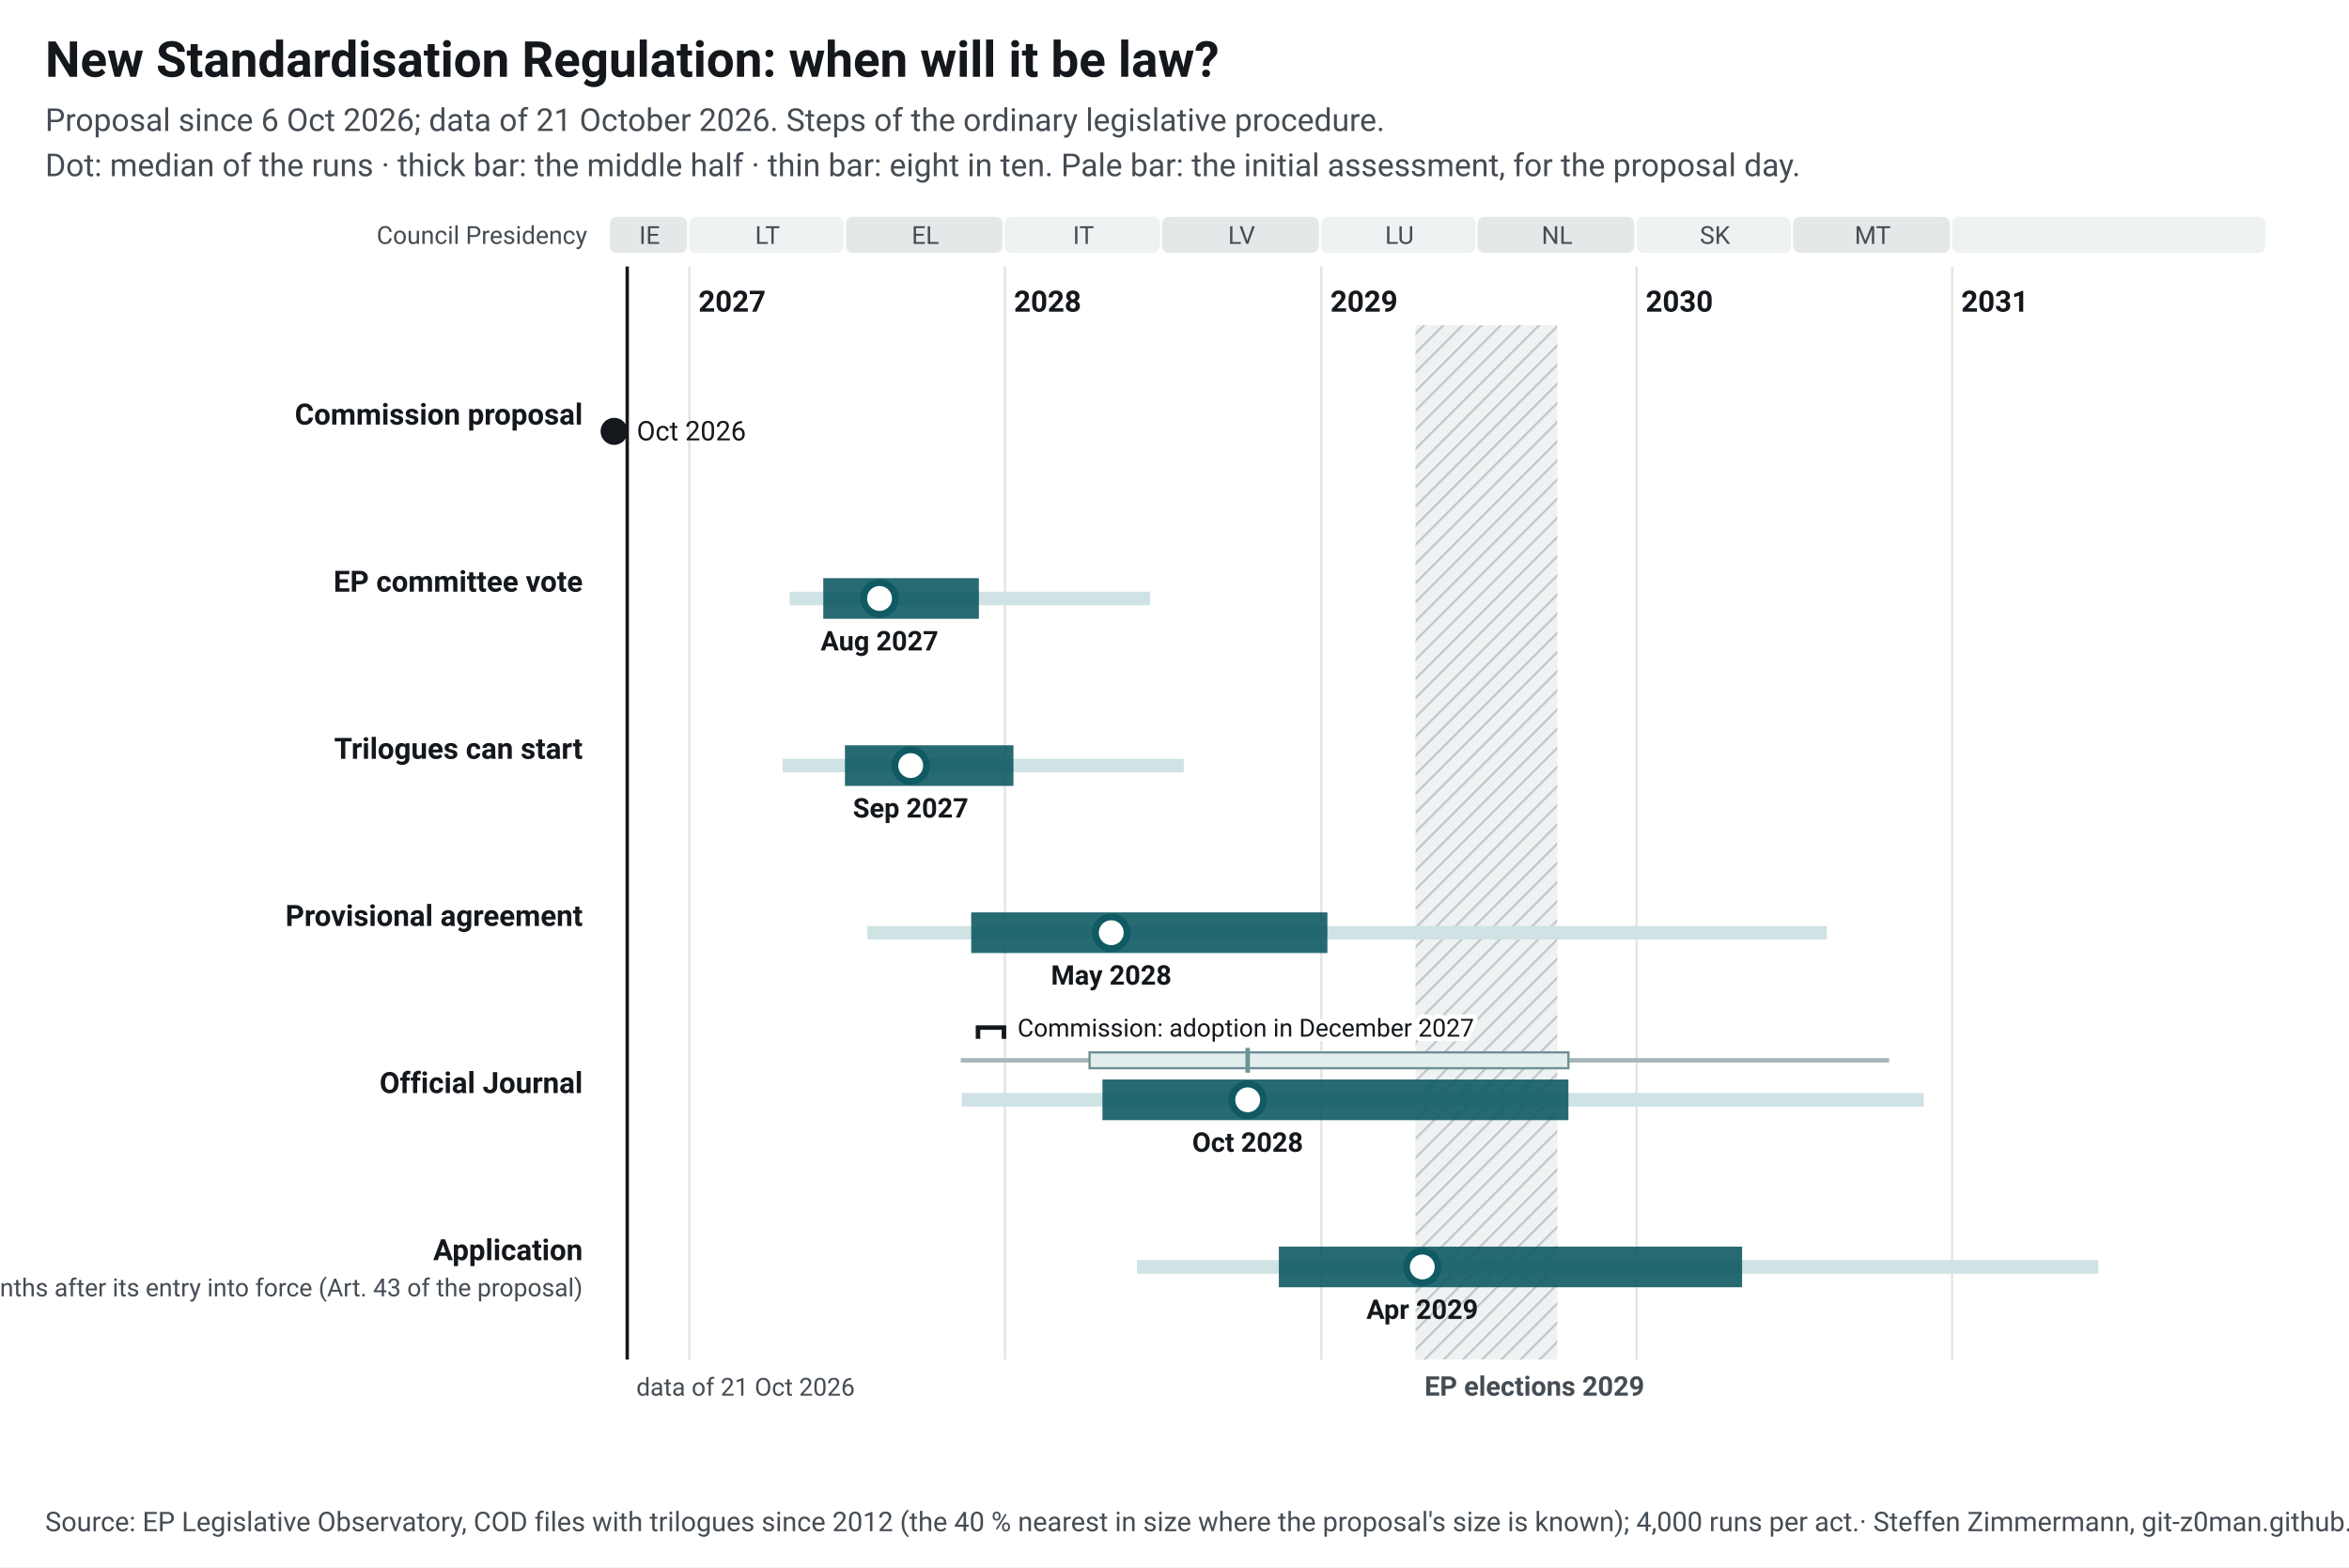
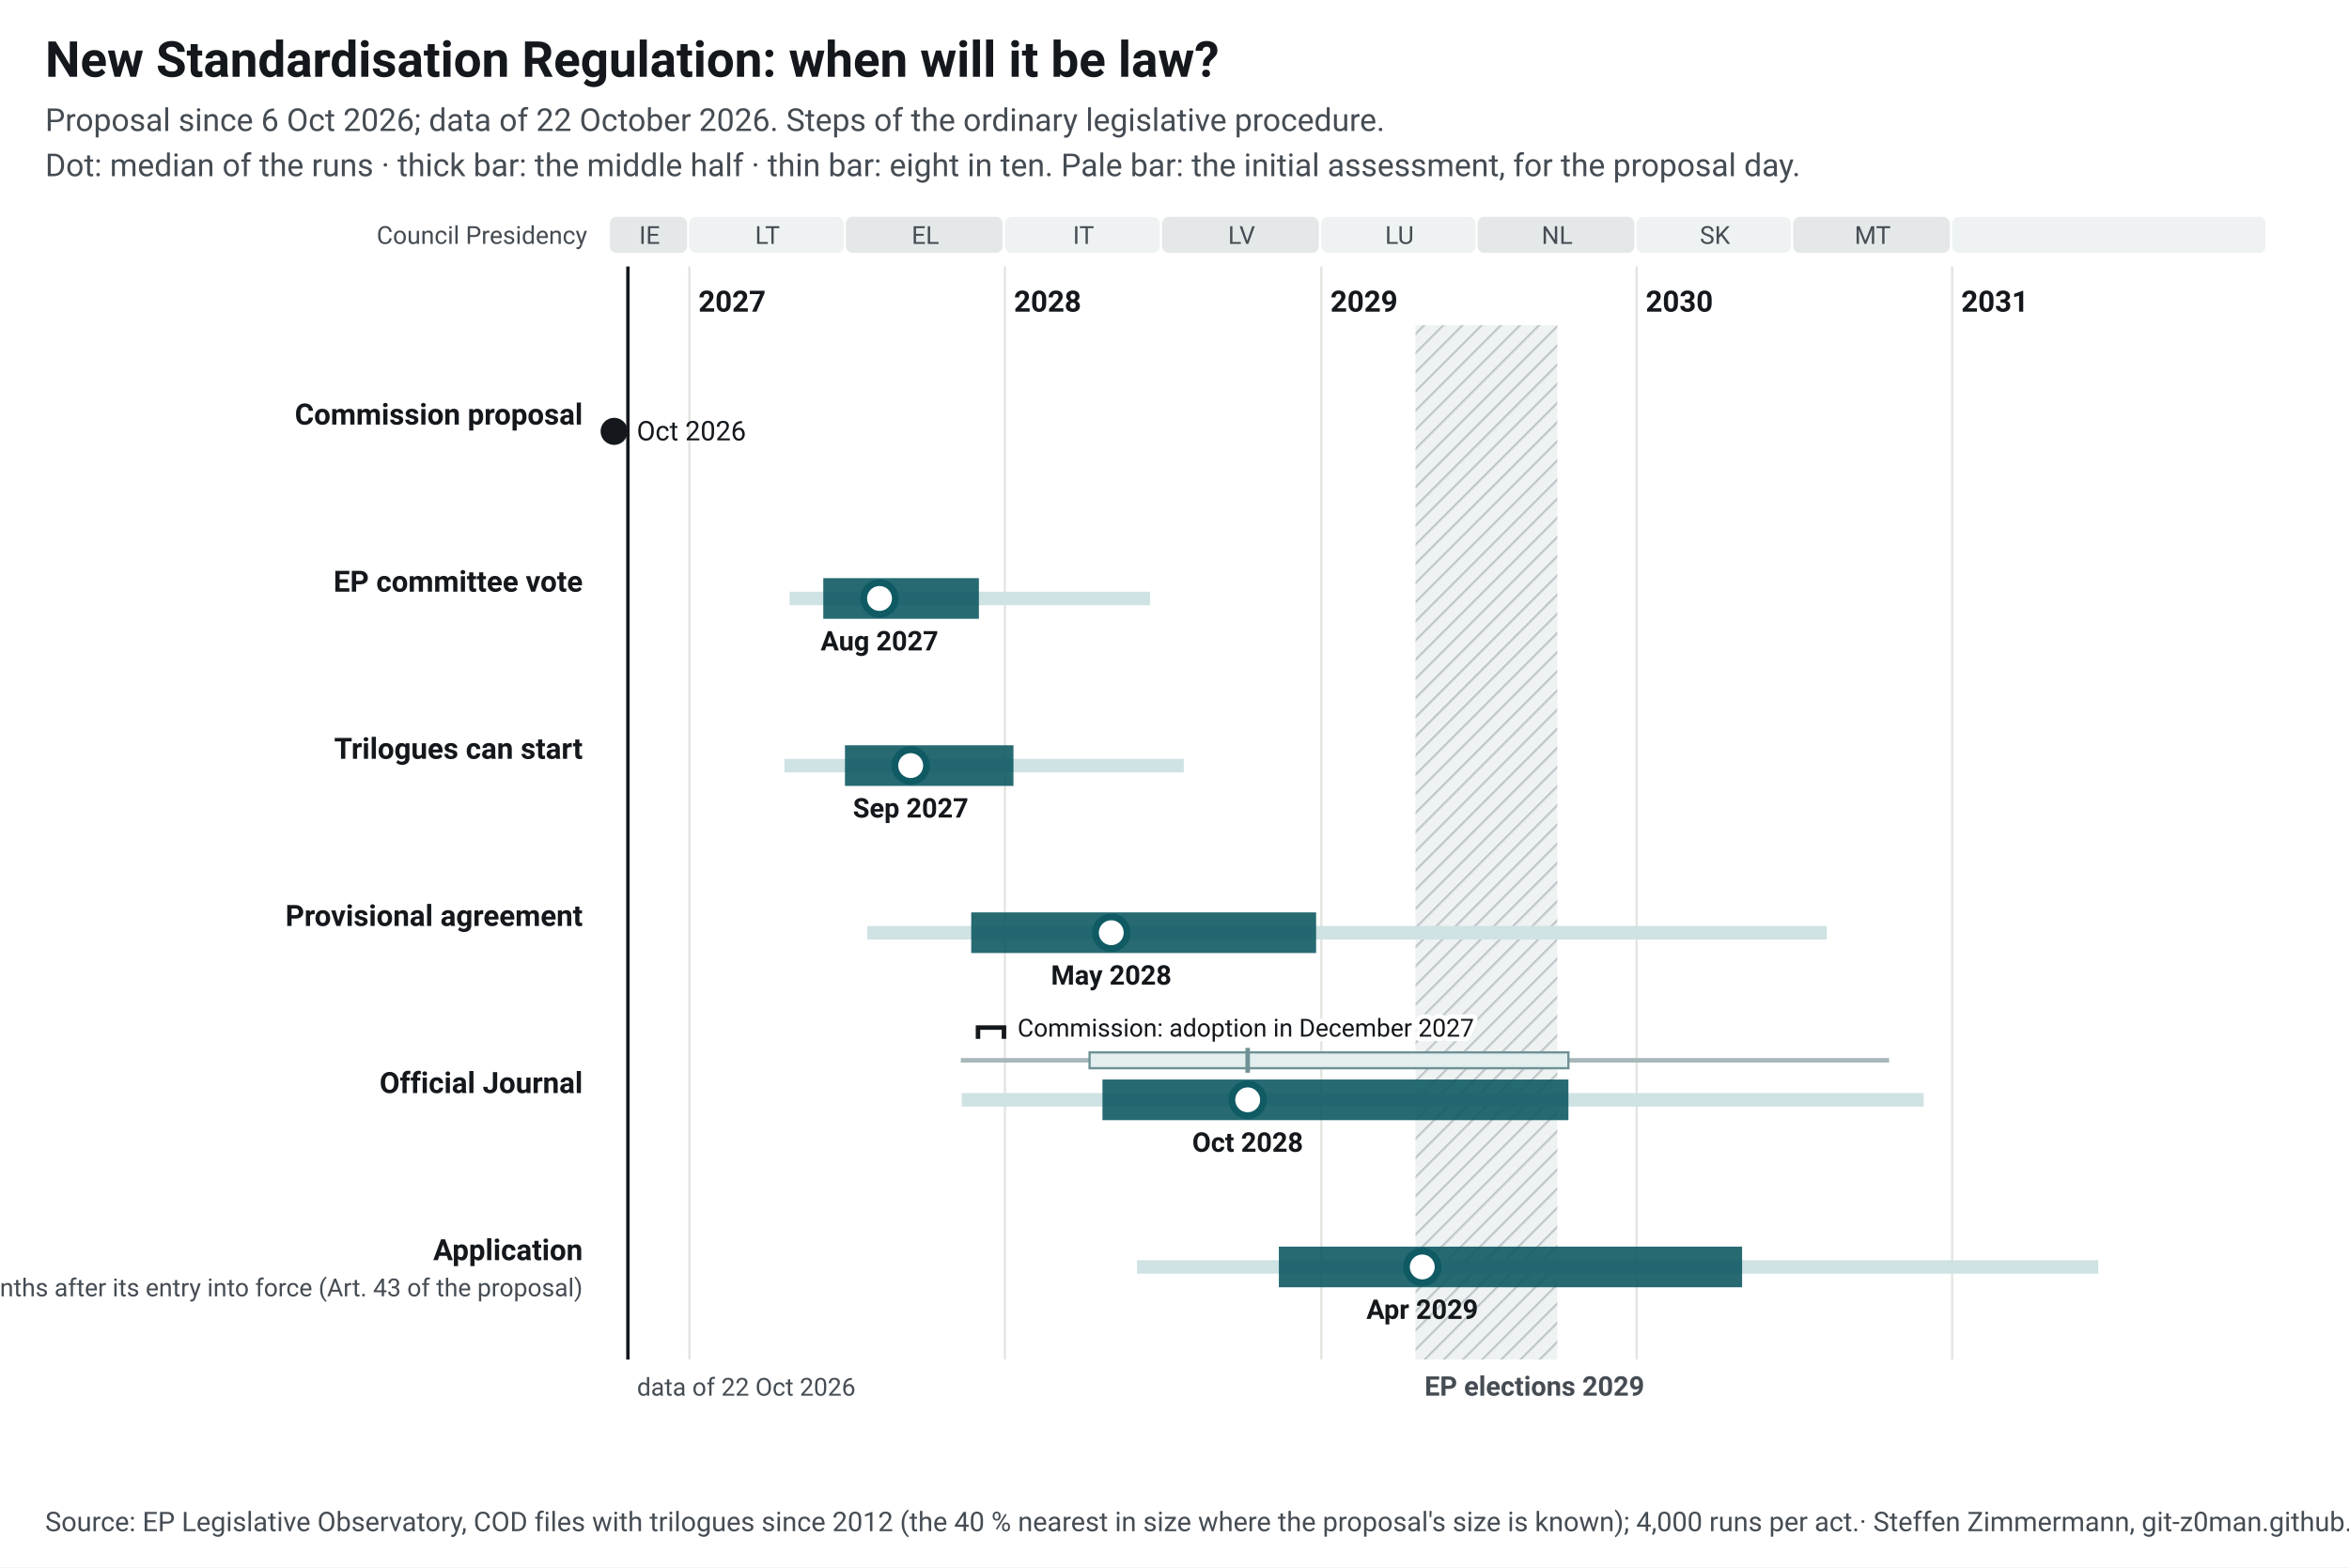
<svg xmlns="http://www.w3.org/2000/svg" width="1040" height="694" viewBox="0 0 1040 694" font-family="&quot;Source Sans 3&quot;, system-ui, -apple-system, Segoe UI, Roboto, Arial, sans-serif" font-size="13">
  <style>.ink{fill:#14181c}.mu{fill:#454c53}.gr{stroke:#e3e5e1;stroke-width:1}.pa{fill:#eef2f2}.pb{fill:#e4e8e9}.hb{fill:#eef2f2}.hl{stroke:#c3c9cc}.wt{fill:#454c53}.pt{fill:#14181c;paint-order:stroke;stroke:#fff;stroke-width:4px;stroke-linejoin:round}.pl{stroke:#14181c}.td{stroke:#14181c;stroke-width:1.5}.b50{fill:#0f5a63;opacity:.9}.b80{fill:#cfe2e4}.med{fill:#fff;stroke:#0f5a63}.fx{fill:#14181c}.ini{fill:#e3eeef;stroke:#6e9195;stroke-width:1}.ini80{fill:#a7b7ba}.inim{stroke:#6e9195;stroke-width:2}.c1{stroke:#0f5a63}.c2{stroke:#454c53;stroke-dasharray:7 4}a text{fill:#0f5a63}.nl-pending{fill:#0f5a63}.nl-adopted{fill:#5b646b}.nl-plan{fill:#fff;stroke:#14181c}.nl-open{fill:none;stroke:#14181c}.nl-q{fill:#14181c}.nl-row{stroke:#e3e5e1;stroke-width:.6}.nl-g-announced{fill:#f1f2f3}.nl-g-pending{fill:#e3eeef}.nl-g-adopted{fill:#eef2f2}</style>
  <rect width="1040" height="694" fill="#fff" />
  <text x="20" y="34" font-size="22" font-weight="700" class="ink">New Standardisation Regulation: when will it be law?</text>
-   <text x="20" y="58" font-size="14" class="mu">Proposal since 6 Oct 2026; data of 21 October 2026. Steps of the ordinary legislative procedure.</text>
+   <text x="20" y="58" font-size="14" class="mu">Proposal since 6 Oct 2026; data of 22 October 2026. Steps of the ordinary legislative procedure.</text>
  <text x="20" y="78" font-size="14" class="mu">Dot: median of the runs · thick bar: the middle half · thin bar: eight in ten. Pale bar: the initial assessment, for the proposal day.</text>
  <g transform="translate(20,92)">
    <defs>
-       <pattern id="hatch-43" width="6" height="6" patternUnits="userSpaceOnUse" patternTransform="rotate(45)">
+       <pattern id="hatch-42" width="6" height="6" patternUnits="userSpaceOnUse" patternTransform="rotate(45)">
        <rect width="6" height="6" class="hb" />
        <line x1="0" y1="0" x2="0" y2="6" class="hl" stroke-width="2" />
      </pattern>
    </defs>
    <rect x="250.0" y="4" width="34.2" height="16" rx="3" class="pb" data-tip="Council Presidency: IE, Jul 2026 to Dec 2026" />
    <text x="267.6" y="16" text-anchor="middle" font-size="11" class="mu">IE</text>
    <rect x="285.2" y="4" width="68.3" height="16" rx="3" class="pa" data-tip="Council Presidency: LT, Jan 2027 to Jun 2027" />
    <text x="319.8" y="16" text-anchor="middle" font-size="11" class="mu">LT</text>
    <rect x="354.5" y="4" width="69.4" height="16" rx="3" class="pb" data-tip="Council Presidency: EL, Jul 2027 to Dec 2027" />
    <text x="389.7" y="16" text-anchor="middle" font-size="11" class="mu">EL</text>
    <rect x="424.9" y="4" width="68.6" height="16" rx="3" class="pa" data-tip="Council Presidency: IT, Jan 2028 to Jun 2028" />
    <text x="459.7" y="16" text-anchor="middle" font-size="11" class="mu">IT</text>
    <rect x="494.5" y="4" width="69.4" height="16" rx="3" class="pb" data-tip="Council Presidency: LV, Jul 2028 to Dec 2028" />
    <text x="529.7" y="16" text-anchor="middle" font-size="11" class="mu">LV</text>
    <rect x="565.0" y="4" width="68.3" height="16" rx="3" class="pa" data-tip="Council Presidency: LU, Jan 2029 to Jun 2029" />
    <text x="599.6" y="16" text-anchor="middle" font-size="11" class="mu">LU</text>
    <rect x="634.2" y="4" width="69.4" height="16" rx="3" class="pb" data-tip="Council Presidency: NL, Jul 2029 to Dec 2029" />
    <text x="669.4" y="16" text-anchor="middle" font-size="11" class="mu">NL</text>
    <rect x="704.6" y="4" width="68.3" height="16" rx="3" class="pa" data-tip="Council Presidency: SK, Jan 2030 to Jun 2030" />
    <text x="739.3" y="16" text-anchor="middle" font-size="11" class="mu">SK</text>
    <rect x="773.9" y="4" width="69.4" height="16" rx="3" class="pb" data-tip="Council Presidency: MT, Jul 2030 to Dec 2030" />
    <text x="809.1" y="16" text-anchor="middle" font-size="11" class="mu">MT</text>
    <rect x="844.3" y="4" width="138.7" height="16" rx="3" class="pa" data-tip="Council Presidency: not decided, Jan 2031 to Dec 2031" />
    <text x="914.2" y="16" text-anchor="middle" font-size="11" class="mu" />
    <line x1="285.2" y1="26" x2="285.2" y2="510" class="gr" />
    <text x="289.2" y="46" font-weight="600" class="ink">2027</text>
    <line x1="424.9" y1="26" x2="424.9" y2="510" class="gr" />
    <text x="428.9" y="46" font-weight="600" class="ink">2028</text>
    <line x1="565.0" y1="26" x2="565.0" y2="510" class="gr" />
    <text x="569.0" y="46" font-weight="600" class="ink">2029</text>
    <line x1="704.6" y1="26" x2="704.6" y2="510" class="gr" />
    <text x="708.6" y="46" font-weight="600" class="ink">2030</text>
    <line x1="844.3" y1="26" x2="844.3" y2="510" class="gr" />
    <text x="848.3" y="46" font-weight="600" class="ink">2031</text>
-     <rect x="606.7" y="52" width="62.8" height="458" fill="url(#hatch-43)" data-tip="European elections 2029: Parliament does no legislative work from its last session in April until the new committees vote again in October (assumption, as in 2024; the dates are not set yet)." />
+     <rect x="606.7" y="52" width="62.8" height="458" fill="url(#hatch-42)" data-tip="European elections 2029: Parliament does no legislative work from its last session in April until the new committees vote again in October (assumption, as in 2024; the dates are not set yet)." />
    <text x="610.7" y="526" font-size="12" font-weight="600" class="wt">EP elections 2029</text>
    <text x="240" y="16" text-anchor="end" font-size="11" class="mu">Council Presidency</text>
-     <line x1="257.7" y1="26" x2="257.7" y2="510" class="td" />
-     <text x="261.7" y="526" font-size="11" class="mu">data of 21 Oct 2026</text>
+     <line x1="258.0" y1="26" x2="258.0" y2="510" class="td" />
+     <text x="262.0" y="526" font-size="11" class="mu">data of 22 Oct 2026</text>
    <text x="238" y="96.0" text-anchor="end" font-weight="600" class="ink lnk">Commission proposal</text>
    <circle cx="251.9" cy="99.0" r="6" class="fx" data-tip="Commission proposal: 6 Oct 2026" />
    <text x="261.9" y="103.0" font-size="12" class="ink">Oct 2026</text>
    <text x="238" y="170.0" text-anchor="end" font-weight="600" class="ink lnk">EP committee vote</text>
    <rect x="329.6" y="170.0" width="159.6" height="6" class="b80" data-tip="EP committee vote: median Aug 2027; half of the runs Jun 2027 to Dec 2027; eight in ten Apr 2027 to Jun 2028" />
    <rect x="344.5" y="164.0" width="68.9" height="18" class="b50" data-tip="EP committee vote: median Aug 2027; half of the runs Jun 2027 to Dec 2027; eight in ten Apr 2027 to Jun 2028" />
    <circle cx="369.4" cy="173.0" r="7" class="med" stroke-width="3" data-tip="EP committee vote: median Aug 2027; half of the runs Jun 2027 to Dec 2027; eight in ten Apr 2027 to Jun 2028" />
    <text x="369.4" y="196.0" text-anchor="middle" font-size="12" font-weight="600" class="ink">Aug 2027</text>
    <text x="238" y="244.0" text-anchor="end" font-weight="600" class="ink lnk">Trilogues can start</text>
-     <rect x="326.5" y="244.0" width="177.6" height="6" class="b80" data-tip="Trilogues can start: median Sep 2027; half of the runs Jun 2027 to Jan 2028; eight in ten Apr 2027 to Jul 2028" />
+     <rect x="327.3" y="244.0" width="176.8" height="6" class="b80" data-tip="Trilogues can start: median Sep 2027; half of the runs Jun 2027 to Jan 2028; eight in ten Apr 2027 to Jul 2028" />
    <rect x="354.1" y="238.0" width="74.6" height="18" class="b50" data-tip="Trilogues can start: median Sep 2027; half of the runs Jun 2027 to Jan 2028; eight in ten Apr 2027 to Jul 2028" />
    <circle cx="383.2" cy="247.0" r="7" class="med" stroke-width="3" data-tip="Trilogues can start: median Sep 2027; half of the runs Jun 2027 to Jan 2028; eight in ten Apr 2027 to Jul 2028" />
    <text x="383.2" y="270.0" text-anchor="middle" font-size="12" font-weight="600" class="ink">Sep 2027</text>
    <text x="238" y="318.0" text-anchor="end" font-weight="600" class="ink lnk">Provisional agreement</text>
-     <rect x="364.0" y="318.0" width="424.8" height="6" class="b80" data-tip="Provisional agreement: median May 2028; half of the runs Nov 2027 to Jan 2029; eight in ten Jul 2027 to Aug 2030" />
-     <rect x="410.0" y="312.0" width="157.7" height="18" class="b50" data-tip="Provisional agreement: median May 2028; half of the runs Nov 2027 to Jan 2029; eight in ten Jul 2027 to Aug 2030" />
-     <circle cx="472.0" cy="321.0" r="7" class="med" stroke-width="3" data-tip="Provisional agreement: median May 2028; half of the runs Nov 2027 to Jan 2029; eight in ten Jul 2027 to Aug 2030" />
+     <rect x="364.0" y="318.0" width="424.8" height="6" class="b80" data-tip="Provisional agreement: median May 2028; half of the runs Nov 2027 to Dec 2028; eight in ten Jul 2027 to Aug 2030" />
+     <rect x="410.0" y="312.0" width="152.7" height="18" class="b50" data-tip="Provisional agreement: median May 2028; half of the runs Nov 2027 to Dec 2028; eight in ten Jul 2027 to Aug 2030" />
+     <circle cx="472.0" cy="321.0" r="7" class="med" stroke-width="3" data-tip="Provisional agreement: median May 2028; half of the runs Nov 2027 to Dec 2028; eight in ten Jul 2027 to Aug 2030" />
    <text x="472.0" y="344.0" text-anchor="middle" font-size="12" font-weight="600" class="ink">May 2028</text>
    <text x="238" y="392.0" text-anchor="end" font-weight="600" class="ink lnk">Official Journal</text>
    <rect x="405.4" y="376.5" width="411.0" height="2" class="ini80" data-tip="Initial assessment, forecast for the proposal day (6 Oct 2026): Official Journal: median Oct 2028; half of the runs Apr 2028 to Oct 2029; eight in ten Nov 2027 to Oct 2030" />
    <rect x="462.4" y="374.0" width="212.0" height="7" class="ini" data-tip="Initial assessment, forecast for the proposal day (6 Oct 2026): Official Journal: median Oct 2028; half of the runs Apr 2028 to Oct 2029; eight in ten Nov 2027 to Oct 2030" />
    <line x1="532.4" y1="372.0" x2="532.4" y2="383.0" class="inim" data-tip="Initial assessment, forecast for the proposal day (6 Oct 2026): Official Journal: median Oct 2028; half of the runs Apr 2028 to Oct 2029; eight in ten Nov 2027 to Oct 2030" />
    <rect x="405.8" y="392.0" width="425.9" height="6" class="b80" data-tip="Official Journal: median Oct 2028; half of the runs Apr 2028 to Oct 2029; eight in ten Nov 2027 to Nov 2030" />
    <rect x="468.1" y="386.0" width="206.3" height="18" class="b50" data-tip="Official Journal: median Oct 2028; half of the runs Apr 2028 to Oct 2029; eight in ten Nov 2027 to Nov 2030" />
    <circle cx="532.4" cy="395.0" r="7" class="med" stroke-width="3" data-tip="Official Journal: median Oct 2028; half of the runs Apr 2028 to Oct 2029; eight in ten Nov 2027 to Nov 2030" />
    <text x="532.4" y="418.0" text-anchor="middle" font-size="12" font-weight="600" class="ink">Oct 2028</text>
    <path d="M413.0,368.0 V363.0 H424.5 V368.0" fill="none" class="pl" stroke-width="2" data-tip="Commission: adoption in December 2027" />
    <text x="430.5" y="367.0" font-size="11" class="pt">Commission: adoption in December 2027</text>
    <text x="238" y="466.0" text-anchor="end" font-weight="600" class="ink lnk">Application</text>
    <text x="238" y="482.0" text-anchor="end" font-size="11" class="mu">applies six months after its entry into force (Art. 43 of the proposal)</text>
    <rect x="483.4" y="466.0" width="425.6" height="6" class="b80" data-tip="Application: median Apr 2029; half of the runs Nov 2028 to May 2030; eight in ten Jun 2028 to Jun 2031" />
    <rect x="546.2" y="460.0" width="205.1" height="18" class="b50" data-tip="Application: median Apr 2029; half of the runs Nov 2028 to May 2030; eight in ten Jun 2028 to Jun 2031" />
    <circle cx="609.7" cy="469.0" r="7" class="med" stroke-width="3" data-tip="Application: median Apr 2029; half of the runs Nov 2028 to May 2030; eight in ten Jun 2028 to Jun 2031" />
    <text x="609.7" y="492.0" text-anchor="middle" font-size="12" font-weight="600" class="ink">Apr 2029</text>
  </g>
  <text x="20" y="678" font-size="12" class="mu">Source: EP Legislative Observatory, COD files with trilogues since 2012 (the 40 % nearest in size where the proposal's size is known); 4,000 runs per act.<tspan> · Steffen Zimmermann, git-z0man.github.io/eu-regulation-timeline, CC BY 4.0</tspan>
  </text>
</svg>
